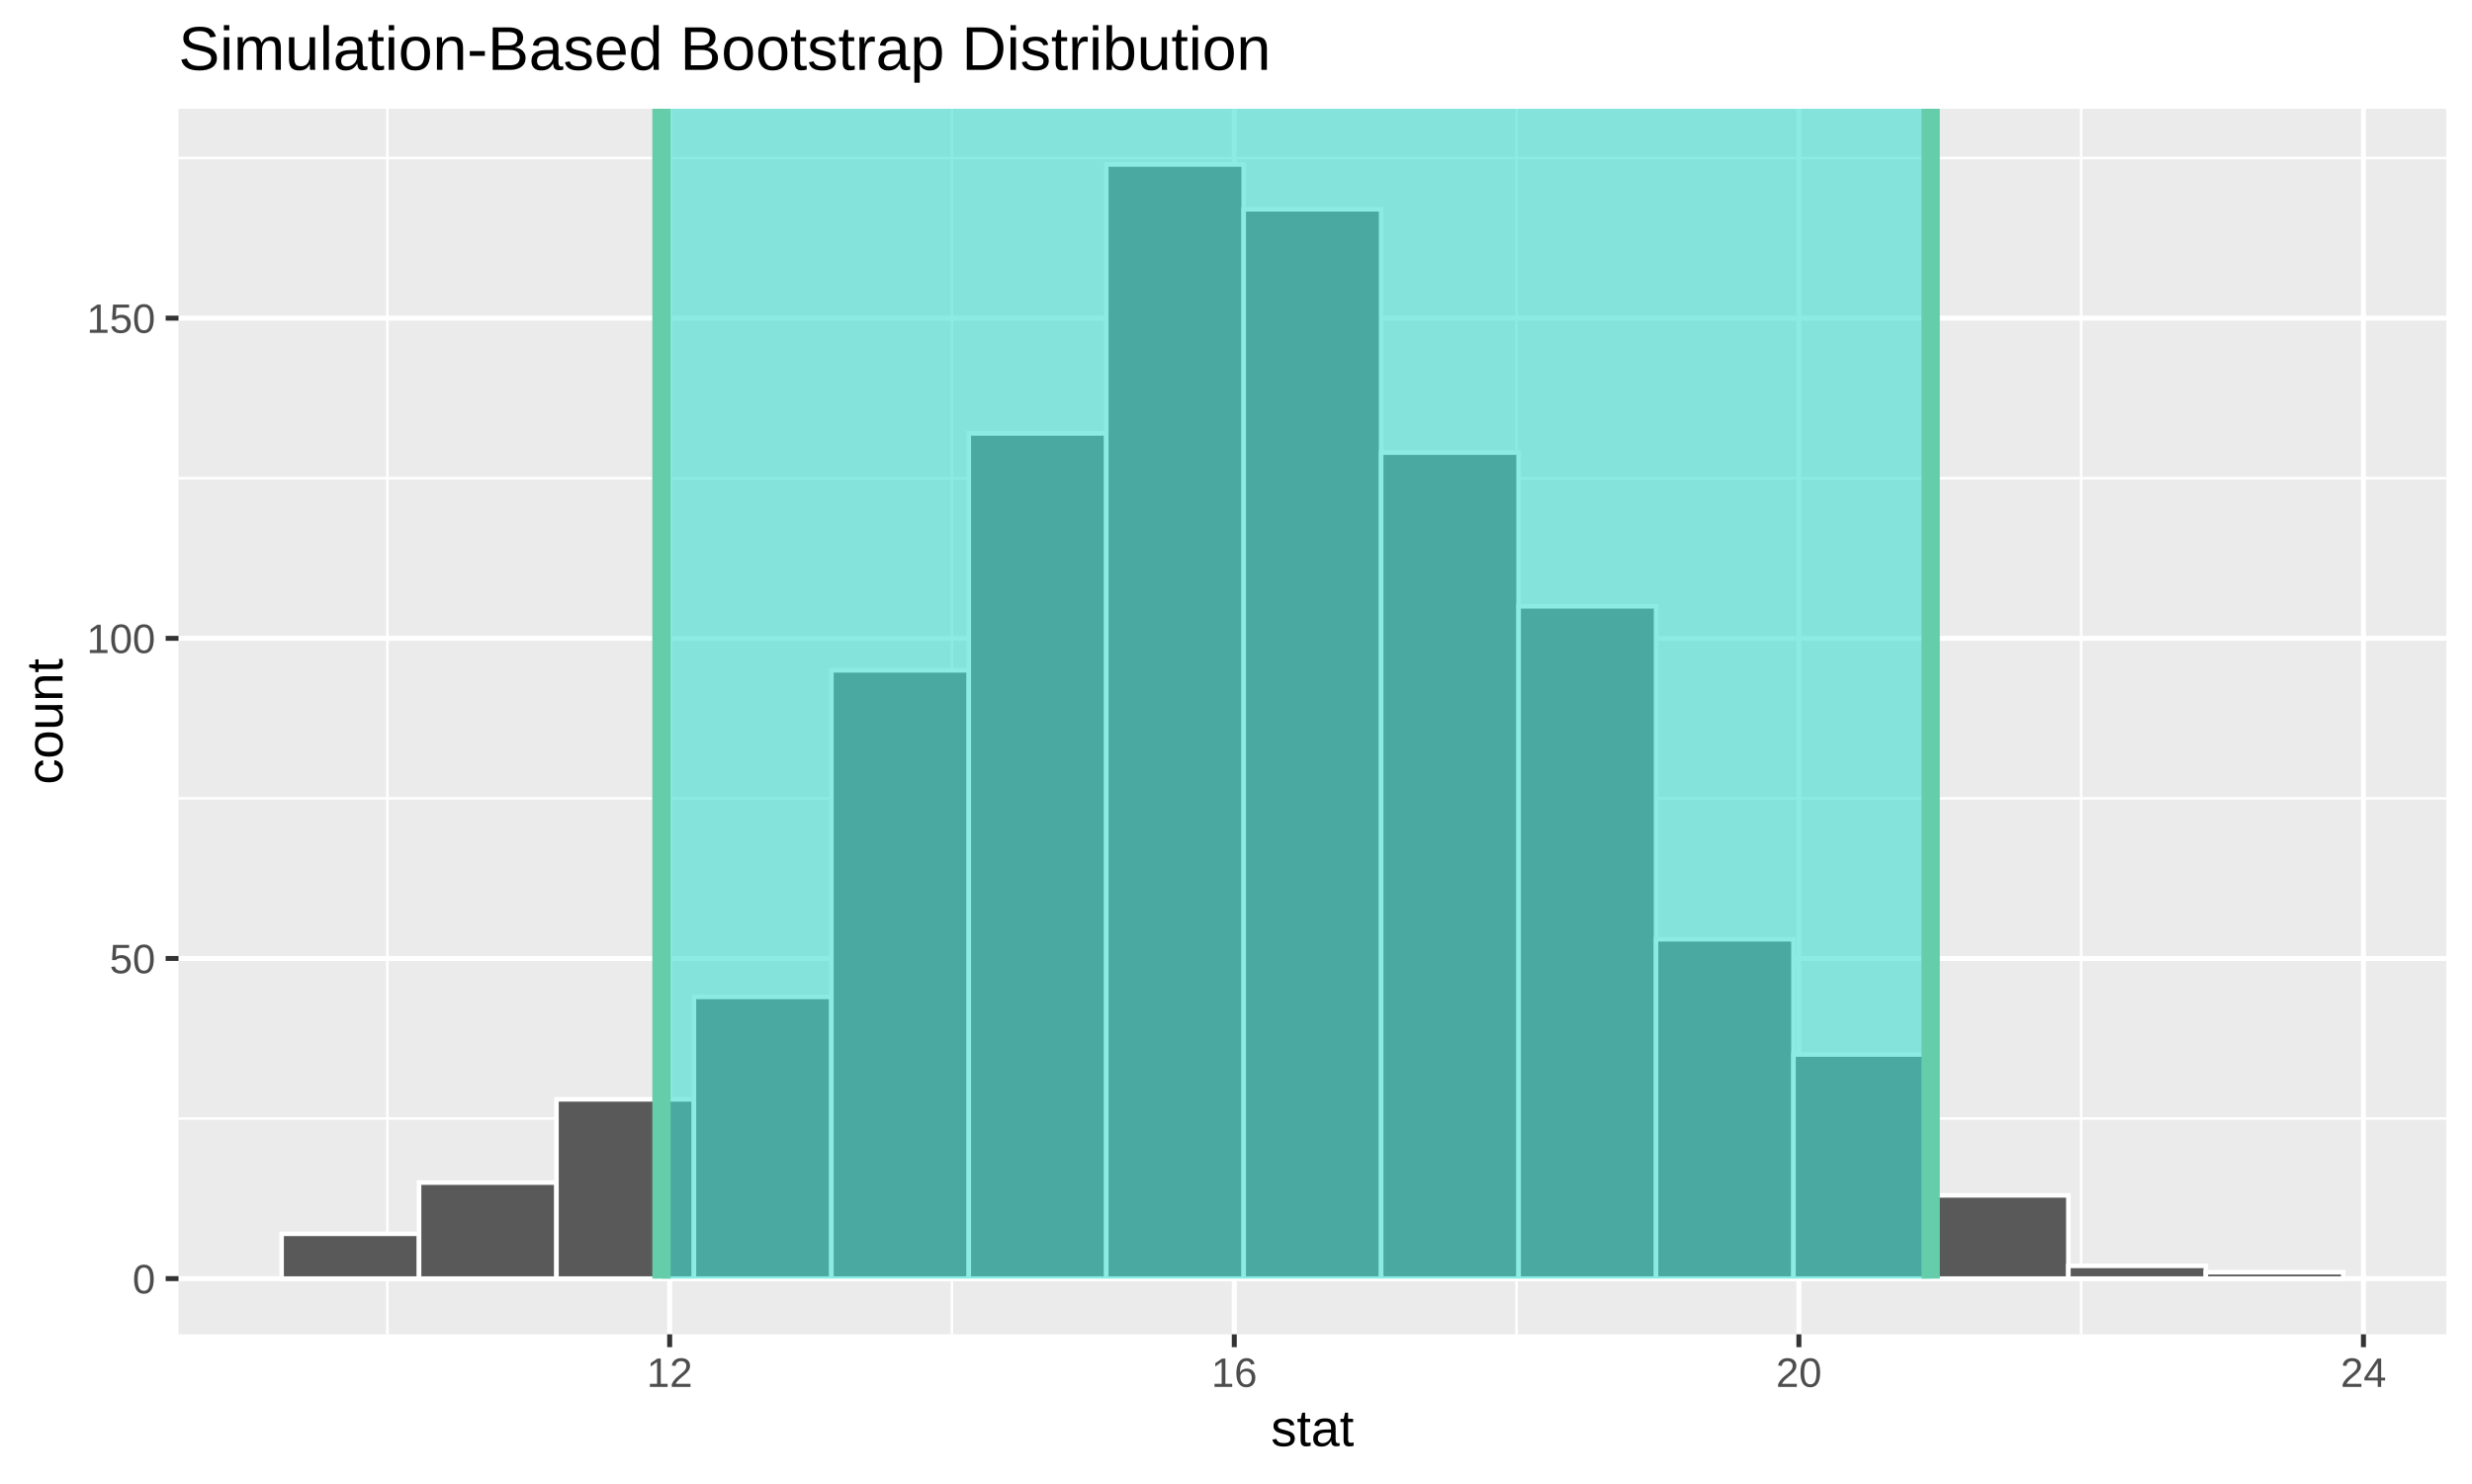
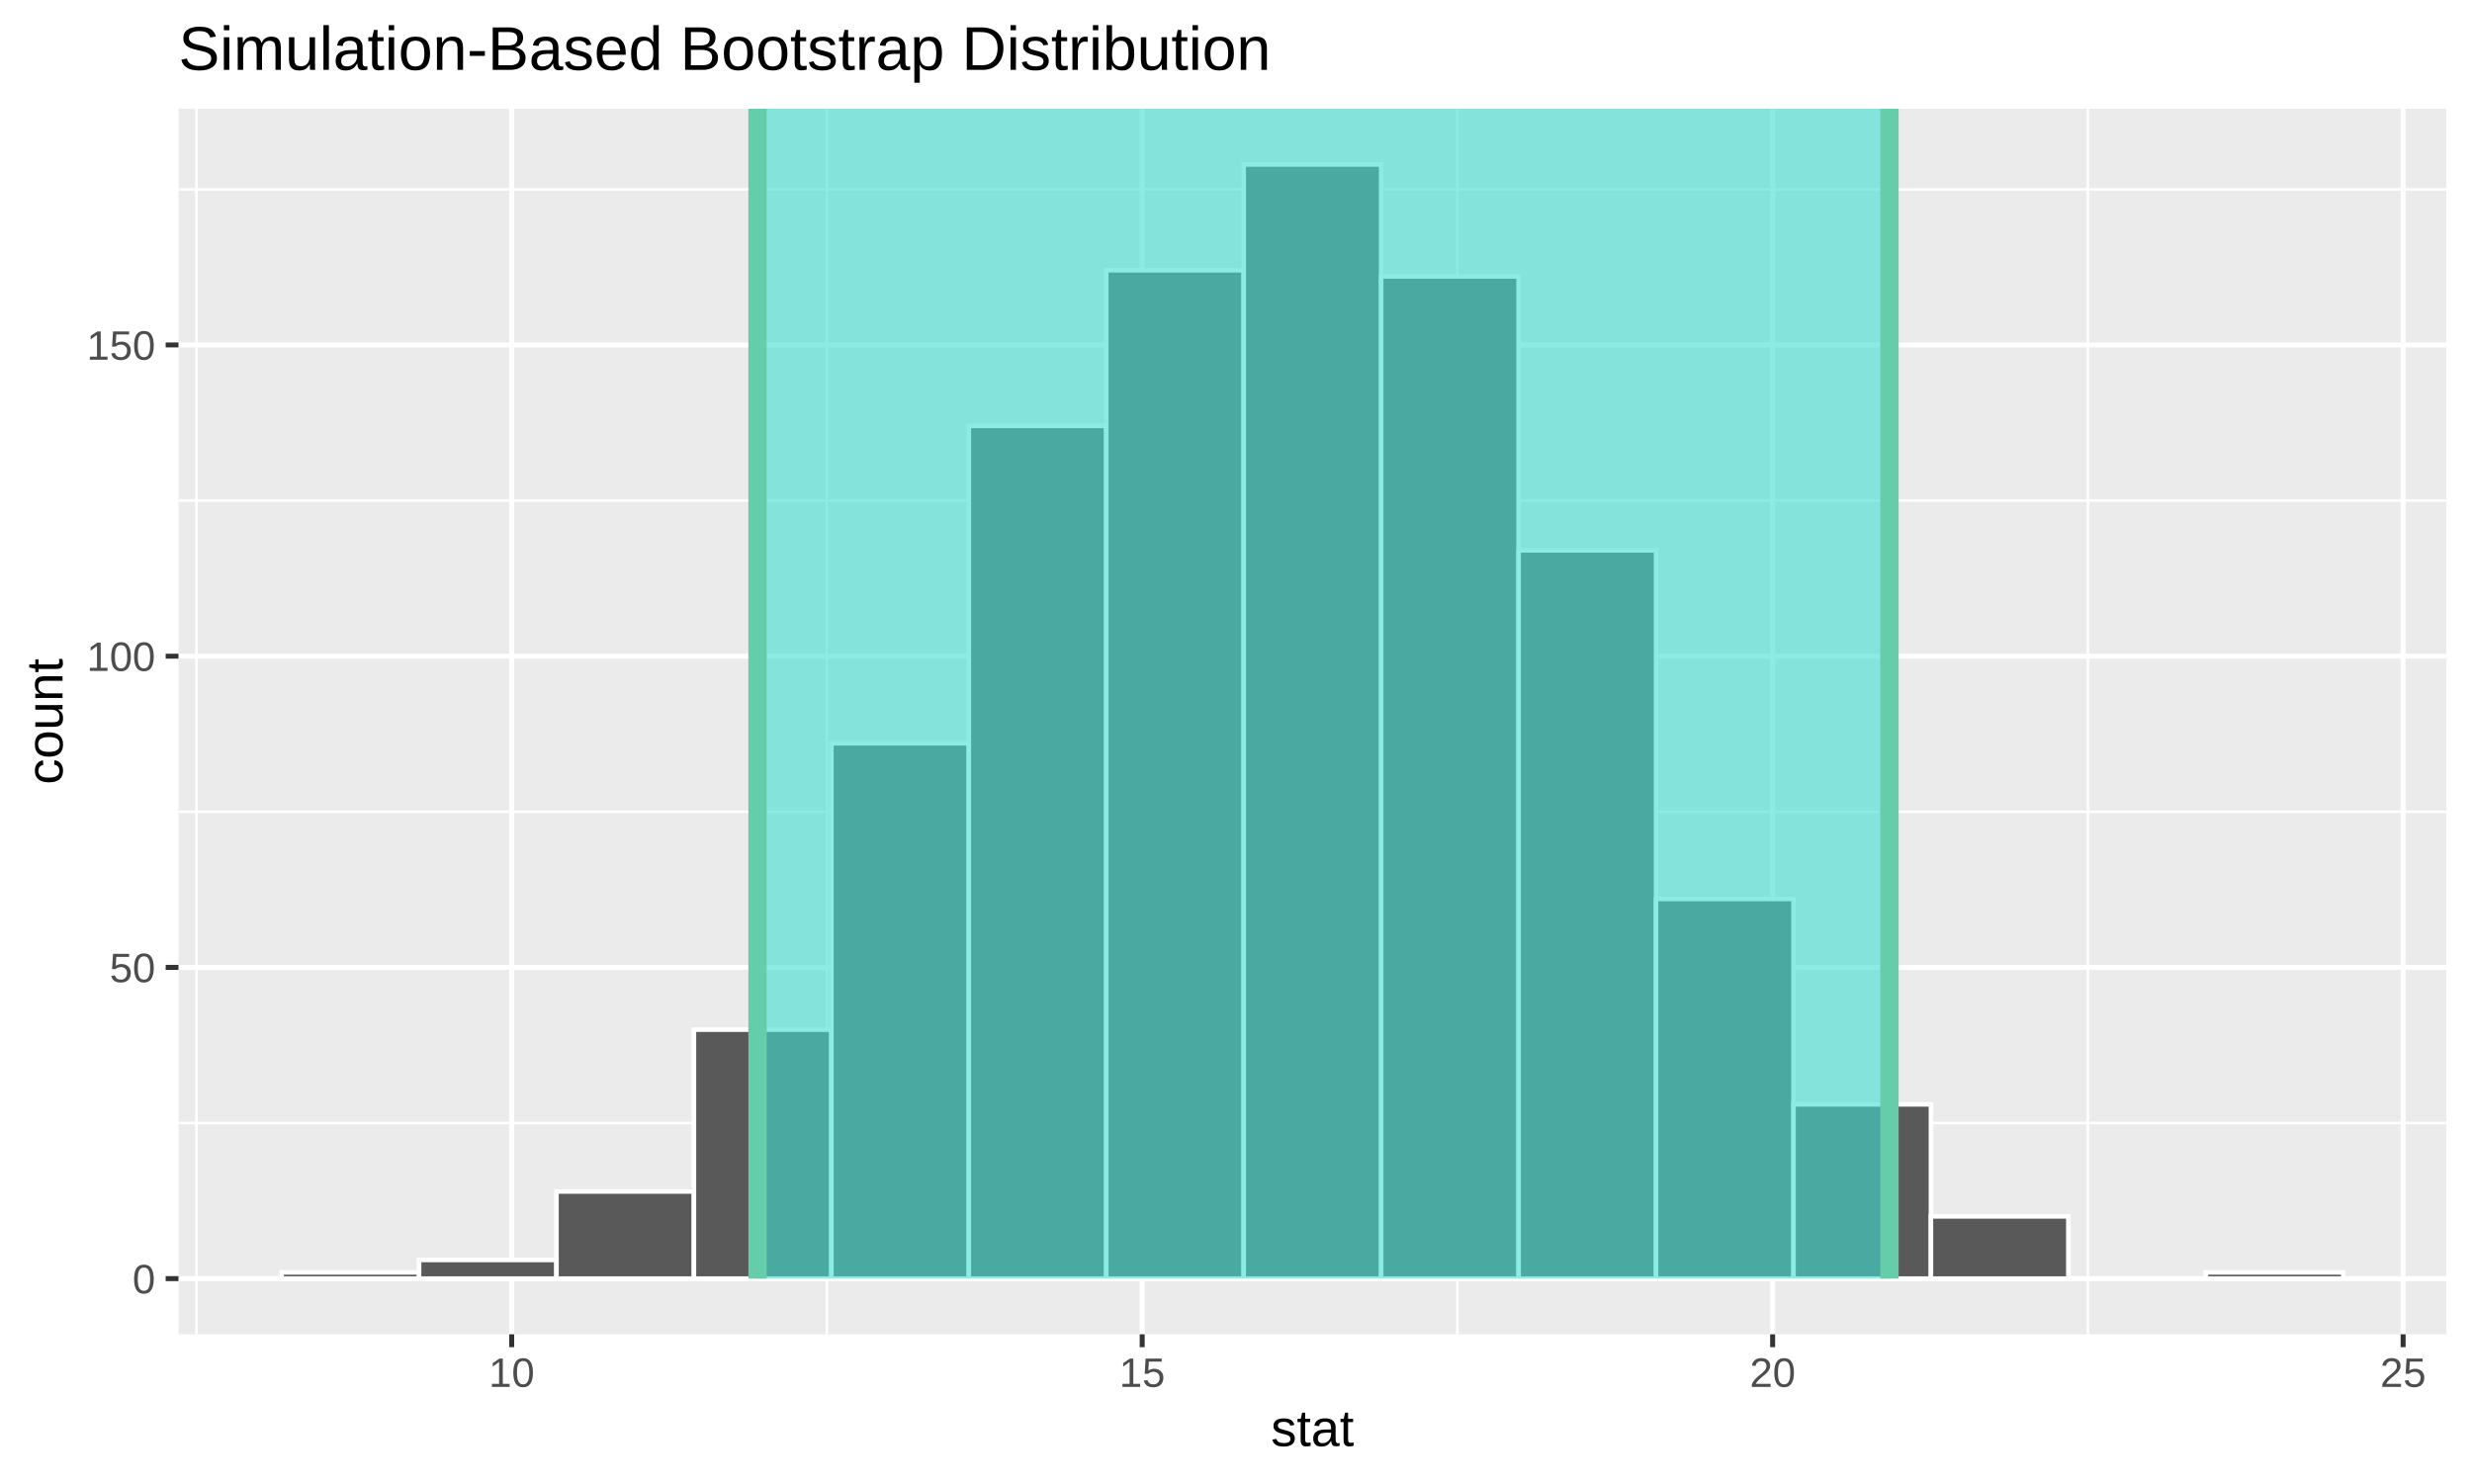
<svg xmlns="http://www.w3.org/2000/svg" viewBox="0 0 576.00 345.60">
  <defs>
    <style type="text/css">
    line, polyline, polygon, path, rect, circle {
      fill: none;
      stroke: #000000;
      stroke-linecap: round;
      stroke-linejoin: round;
      stroke-miterlimit: 10.00;
    }
  </style>
  </defs>
  <rect width="100%" height="100%" style="stroke: none; fill: #FFFFFF;" />
  <rect x="0" y="0.00" width="576.00" height="345.60" style="stroke-width: 1.16; stroke: #FFFFFF; fill: #FFFFFF;" />
  <defs>
    <clipPath id="cpNDEuNTl8NTcwLjAyfDMxMC45NXwyNS4zNA==">
      <rect x="41.59" y="25.34" width="528.43" height="285.61" />
    </clipPath>
  </defs>
  <rect x="41.59" y="25.34" width="528.43" height="285.61" style="stroke-width: 1.16; stroke: none; fill: #EBEBEB;" clip-path="url(#cpNDEuNTl8NTcwLjAyfDMxMC45NXwyNS4zNA==)" />
-   <polyline points="41.59,260.66 570.02,260.66 " style="stroke-width: 0.58; stroke: #FFFFFF; stroke-linecap: butt;" clip-path="url(#cpNDEuNTl8NTcwLjAyfDMxMC45NXwyNS4zNA==)" />
-   <polyline points="41.59,186.05 570.02,186.05 " style="stroke-width: 0.58; stroke: #FFFFFF; stroke-linecap: butt;" clip-path="url(#cpNDEuNTl8NTcwLjAyfDMxMC45NXwyNS4zNA==)" />
-   <polyline points="41.59,111.44 570.02,111.44 " style="stroke-width: 0.58; stroke: #FFFFFF; stroke-linecap: butt;" clip-path="url(#cpNDEuNTl8NTcwLjAyfDMxMC45NXwyNS4zNA==)" />
-   <polyline points="41.59,36.83 570.02,36.83 " style="stroke-width: 0.58; stroke: #FFFFFF; stroke-linecap: butt;" clip-path="url(#cpNDEuNTl8NTcwLjAyfDMxMC45NXwyNS4zNA==)" />
-   <polyline points="90.26,310.95 90.26,25.34 " style="stroke-width: 0.58; stroke: #FFFFFF; stroke-linecap: butt;" clip-path="url(#cpNDEuNTl8NTcwLjAyfDMxMC45NXwyNS4zNA==)" />
-   <polyline points="221.82,310.95 221.82,25.34 " style="stroke-width: 0.58; stroke: #FFFFFF; stroke-linecap: butt;" clip-path="url(#cpNDEuNTl8NTcwLjAyfDMxMC45NXwyNS4zNA==)" />
-   <polyline points="353.38,310.95 353.38,25.34 " style="stroke-width: 0.58; stroke: #FFFFFF; stroke-linecap: butt;" clip-path="url(#cpNDEuNTl8NTcwLjAyfDMxMC45NXwyNS4zNA==)" />
-   <polyline points="484.93,310.95 484.93,25.34 " style="stroke-width: 0.58; stroke: #FFFFFF; stroke-linecap: butt;" clip-path="url(#cpNDEuNTl8NTcwLjAyfDMxMC45NXwyNS4zNA==)" />
+   <polyline points="41.59,261.71 570.02,261.71 " style="stroke-width: 0.58; stroke: #FFFFFF; stroke-linecap: butt;" clip-path="url(#cpNDEuNTl8NTcwLjAyfDMxMC45NXwyNS4zNA==)" />
+   <polyline points="41.59,189.18 570.02,189.18 " style="stroke-width: 0.58; stroke: #FFFFFF; stroke-linecap: butt;" clip-path="url(#cpNDEuNTl8NTcwLjAyfDMxMC45NXwyNS4zNA==)" />
+   <polyline points="41.59,116.65 570.02,116.65 " style="stroke-width: 0.58; stroke: #FFFFFF; stroke-linecap: butt;" clip-path="url(#cpNDEuNTl8NTcwLjAyfDMxMC45NXwyNS4zNA==)" />
+   <polyline points="41.59,44.13 570.02,44.13 " style="stroke-width: 0.58; stroke: #FFFFFF; stroke-linecap: butt;" clip-path="url(#cpNDEuNTl8NTcwLjAyfDMxMC45NXwyNS4zNA==)" />
+   <polyline points="45.78,310.95 45.78,25.34 " style="stroke-width: 0.58; stroke: #FFFFFF; stroke-linecap: butt;" clip-path="url(#cpNDEuNTl8NTcwLjAyfDMxMC45NXwyNS4zNA==)" />
+   <polyline points="192.68,310.95 192.68,25.34 " style="stroke-width: 0.58; stroke: #FFFFFF; stroke-linecap: butt;" clip-path="url(#cpNDEuNTl8NTcwLjAyfDMxMC45NXwyNS4zNA==)" />
+   <polyline points="339.59,310.95 339.59,25.34 " style="stroke-width: 0.58; stroke: #FFFFFF; stroke-linecap: butt;" clip-path="url(#cpNDEuNTl8NTcwLjAyfDMxMC45NXwyNS4zNA==)" />
+   <polyline points="486.50,310.95 486.50,25.34 " style="stroke-width: 0.58; stroke: #FFFFFF; stroke-linecap: butt;" clip-path="url(#cpNDEuNTl8NTcwLjAyfDMxMC45NXwyNS4zNA==)" />
  <polyline points="41.59,297.97 570.02,297.97 " style="stroke-width: 1.16; stroke: #FFFFFF; stroke-linecap: butt;" clip-path="url(#cpNDEuNTl8NTcwLjAyfDMxMC45NXwyNS4zNA==)" />
-   <polyline points="41.59,223.36 570.02,223.36 " style="stroke-width: 1.16; stroke: #FFFFFF; stroke-linecap: butt;" clip-path="url(#cpNDEuNTl8NTcwLjAyfDMxMC45NXwyNS4zNA==)" />
-   <polyline points="41.59,148.75 570.02,148.75 " style="stroke-width: 1.16; stroke: #FFFFFF; stroke-linecap: butt;" clip-path="url(#cpNDEuNTl8NTcwLjAyfDMxMC45NXwyNS4zNA==)" />
-   <polyline points="41.59,74.14 570.02,74.14 " style="stroke-width: 1.16; stroke: #FFFFFF; stroke-linecap: butt;" clip-path="url(#cpNDEuNTl8NTcwLjAyfDMxMC45NXwyNS4zNA==)" />
-   <polyline points="156.04,310.95 156.04,25.34 " style="stroke-width: 1.16; stroke: #FFFFFF; stroke-linecap: butt;" clip-path="url(#cpNDEuNTl8NTcwLjAyfDMxMC45NXwyNS4zNA==)" />
-   <polyline points="287.60,310.95 287.60,25.34 " style="stroke-width: 1.16; stroke: #FFFFFF; stroke-linecap: butt;" clip-path="url(#cpNDEuNTl8NTcwLjAyfDMxMC45NXwyNS4zNA==)" />
-   <polyline points="419.16,310.95 419.16,25.34 " style="stroke-width: 1.16; stroke: #FFFFFF; stroke-linecap: butt;" clip-path="url(#cpNDEuNTl8NTcwLjAyfDMxMC45NXwyNS4zNA==)" />
-   <polyline points="550.71,310.95 550.71,25.34 " style="stroke-width: 1.16; stroke: #FFFFFF; stroke-linecap: butt;" clip-path="url(#cpNDEuNTl8NTcwLjAyfDMxMC45NXwyNS4zNA==)" />
-   <rect x="65.61" y="287.52" width="32.03" height="10.45" style="stroke-width: 1.07; stroke: #FFFFFF; stroke-linecap: square; stroke-linejoin: miter; fill: #595959;" clip-path="url(#cpNDEuNTl8NTcwLjAyfDMxMC45NXwyNS4zNA==)" />
-   <rect x="97.64" y="275.59" width="32.03" height="22.38" style="stroke-width: 1.07; stroke: #FFFFFF; stroke-linecap: square; stroke-linejoin: miter; fill: #595959;" clip-path="url(#cpNDEuNTl8NTcwLjAyfDMxMC45NXwyNS4zNA==)" />
-   <rect x="129.66" y="256.19" width="32.03" height="41.78" style="stroke-width: 1.07; stroke: #FFFFFF; stroke-linecap: square; stroke-linejoin: miter; fill: #595959;" clip-path="url(#cpNDEuNTl8NTcwLjAyfDMxMC45NXwyNS4zNA==)" />
-   <rect x="161.69" y="232.31" width="32.03" height="65.66" style="stroke-width: 1.07; stroke: #FFFFFF; stroke-linecap: square; stroke-linejoin: miter; fill: #595959;" clip-path="url(#cpNDEuNTl8NTcwLjAyfDMxMC45NXwyNS4zNA==)" />
-   <rect x="193.72" y="156.21" width="32.03" height="141.76" style="stroke-width: 1.07; stroke: #FFFFFF; stroke-linecap: square; stroke-linejoin: miter; fill: #595959;" clip-path="url(#cpNDEuNTl8NTcwLjAyfDMxMC45NXwyNS4zNA==)" />
-   <rect x="225.74" y="101.00" width="32.03" height="196.97" style="stroke-width: 1.07; stroke: #FFFFFF; stroke-linecap: square; stroke-linejoin: miter; fill: #595959;" clip-path="url(#cpNDEuNTl8NTcwLjAyfDMxMC45NXwyNS4zNA==)" />
-   <rect x="257.77" y="38.33" width="32.03" height="259.64" style="stroke-width: 1.07; stroke: #FFFFFF; stroke-linecap: square; stroke-linejoin: miter; fill: #595959;" clip-path="url(#cpNDEuNTl8NTcwLjAyfDMxMC45NXwyNS4zNA==)" />
-   <rect x="289.79" y="48.77" width="32.03" height="249.20" style="stroke-width: 1.07; stroke: #FFFFFF; stroke-linecap: square; stroke-linejoin: miter; fill: #595959;" clip-path="url(#cpNDEuNTl8NTcwLjAyfDMxMC45NXwyNS4zNA==)" />
-   <rect x="321.82" y="105.47" width="32.03" height="192.50" style="stroke-width: 1.07; stroke: #FFFFFF; stroke-linecap: square; stroke-linejoin: miter; fill: #595959;" clip-path="url(#cpNDEuNTl8NTcwLjAyfDMxMC45NXwyNS4zNA==)" />
-   <rect x="353.85" y="141.29" width="32.03" height="156.68" style="stroke-width: 1.07; stroke: #FFFFFF; stroke-linecap: square; stroke-linejoin: miter; fill: #595959;" clip-path="url(#cpNDEuNTl8NTcwLjAyfDMxMC45NXwyNS4zNA==)" />
-   <rect x="385.87" y="218.88" width="32.03" height="79.09" style="stroke-width: 1.07; stroke: #FFFFFF; stroke-linecap: square; stroke-linejoin: miter; fill: #595959;" clip-path="url(#cpNDEuNTl8NTcwLjAyfDMxMC45NXwyNS4zNA==)" />
-   <rect x="417.90" y="245.74" width="32.03" height="52.23" style="stroke-width: 1.07; stroke: #FFFFFF; stroke-linecap: square; stroke-linejoin: miter; fill: #595959;" clip-path="url(#cpNDEuNTl8NTcwLjAyfDMxMC45NXwyNS4zNA==)" />
-   <rect x="449.92" y="278.57" width="32.03" height="19.40" style="stroke-width: 1.07; stroke: #FFFFFF; stroke-linecap: square; stroke-linejoin: miter; fill: #595959;" clip-path="url(#cpNDEuNTl8NTcwLjAyfDMxMC45NXwyNS4zNA==)" />
-   <rect x="481.95" y="294.99" width="32.03" height="2.98" style="stroke-width: 1.07; stroke: #FFFFFF; stroke-linecap: square; stroke-linejoin: miter; fill: #595959;" clip-path="url(#cpNDEuNTl8NTcwLjAyfDMxMC45NXwyNS4zNA==)" />
-   <rect x="513.98" y="296.48" width="32.03" height="1.49" style="stroke-width: 1.07; stroke: #FFFFFF; stroke-linecap: square; stroke-linejoin: miter; fill: #595959;" clip-path="url(#cpNDEuNTl8NTcwLjAyfDMxMC45NXwyNS4zNA==)" />
-   <rect x="154.13" y="25.34" width="295.73" height="272.63" style="stroke-width: 1.07; stroke: none; stroke-linecap: square; stroke-linejoin: miter; fill: #40E0D0; fill-opacity: 0.60;" clip-path="url(#cpNDEuNTl8NTcwLjAyfDMxMC45NXwyNS4zNA==)" />
-   <line x1="154.13" y1="297.97" x2="154.13" y2="25.34" style="stroke-width: 4.27; stroke: #66CDAA; stroke-linecap: butt;" clip-path="url(#cpNDEuNTl8NTcwLjAyfDMxMC45NXwyNS4zNA==)" />
-   <line x1="449.86" y1="297.97" x2="449.86" y2="25.34" style="stroke-width: 4.27; stroke: #66CDAA; stroke-linecap: butt;" clip-path="url(#cpNDEuNTl8NTcwLjAyfDMxMC45NXwyNS4zNA==)" />
+   <polyline points="41.59,225.44 570.02,225.44 " style="stroke-width: 1.16; stroke: #FFFFFF; stroke-linecap: butt;" clip-path="url(#cpNDEuNTl8NTcwLjAyfDMxMC45NXwyNS4zNA==)" />
+   <polyline points="41.59,152.92 570.02,152.92 " style="stroke-width: 1.16; stroke: #FFFFFF; stroke-linecap: butt;" clip-path="url(#cpNDEuNTl8NTcwLjAyfDMxMC45NXwyNS4zNA==)" />
+   <polyline points="41.59,80.39 570.02,80.39 " style="stroke-width: 1.16; stroke: #FFFFFF; stroke-linecap: butt;" clip-path="url(#cpNDEuNTl8NTcwLjAyfDMxMC45NXwyNS4zNA==)" />
+   <polyline points="119.23,310.95 119.23,25.34 " style="stroke-width: 1.16; stroke: #FFFFFF; stroke-linecap: butt;" clip-path="url(#cpNDEuNTl8NTcwLjAyfDMxMC45NXwyNS4zNA==)" />
+   <polyline points="266.14,310.95 266.14,25.34 " style="stroke-width: 1.16; stroke: #FFFFFF; stroke-linecap: butt;" clip-path="url(#cpNDEuNTl8NTcwLjAyfDMxMC45NXwyNS4zNA==)" />
+   <polyline points="413.04,310.95 413.04,25.34 " style="stroke-width: 1.16; stroke: #FFFFFF; stroke-linecap: butt;" clip-path="url(#cpNDEuNTl8NTcwLjAyfDMxMC45NXwyNS4zNA==)" />
+   <polyline points="559.95,310.95 559.95,25.34 " style="stroke-width: 1.16; stroke: #FFFFFF; stroke-linecap: butt;" clip-path="url(#cpNDEuNTl8NTcwLjAyfDMxMC45NXwyNS4zNA==)" />
+   <rect x="65.61" y="296.52" width="32.03" height="1.45" style="stroke-width: 1.07; stroke: #FFFFFF; stroke-linecap: square; stroke-linejoin: miter; fill: #595959;" clip-path="url(#cpNDEuNTl8NTcwLjAyfDMxMC45NXwyNS4zNA==)" />
+   <rect x="97.64" y="293.62" width="32.03" height="4.35" style="stroke-width: 1.07; stroke: #FFFFFF; stroke-linecap: square; stroke-linejoin: miter; fill: #595959;" clip-path="url(#cpNDEuNTl8NTcwLjAyfDMxMC45NXwyNS4zNA==)" />
+   <rect x="129.66" y="277.66" width="32.03" height="20.31" style="stroke-width: 1.07; stroke: #FFFFFF; stroke-linecap: square; stroke-linejoin: miter; fill: #595959;" clip-path="url(#cpNDEuNTl8NTcwLjAyfDMxMC45NXwyNS4zNA==)" />
+   <rect x="161.69" y="239.95" width="32.03" height="58.02" style="stroke-width: 1.07; stroke: #FFFFFF; stroke-linecap: square; stroke-linejoin: miter; fill: #595959;" clip-path="url(#cpNDEuNTl8NTcwLjAyfDMxMC45NXwyNS4zNA==)" />
+   <rect x="193.72" y="173.22" width="32.03" height="124.75" style="stroke-width: 1.07; stroke: #FFFFFF; stroke-linecap: square; stroke-linejoin: miter; fill: #595959;" clip-path="url(#cpNDEuNTl8NTcwLjAyfDMxMC45NXwyNS4zNA==)" />
+   <rect x="225.74" y="99.25" width="32.03" height="198.72" style="stroke-width: 1.07; stroke: #FFFFFF; stroke-linecap: square; stroke-linejoin: miter; fill: #595959;" clip-path="url(#cpNDEuNTl8NTcwLjAyfDMxMC45NXwyNS4zNA==)" />
+   <rect x="257.77" y="62.98" width="32.03" height="234.99" style="stroke-width: 1.07; stroke: #FFFFFF; stroke-linecap: square; stroke-linejoin: miter; fill: #595959;" clip-path="url(#cpNDEuNTl8NTcwLjAyfDMxMC45NXwyNS4zNA==)" />
+   <rect x="289.79" y="38.33" width="32.03" height="259.64" style="stroke-width: 1.07; stroke: #FFFFFF; stroke-linecap: square; stroke-linejoin: miter; fill: #595959;" clip-path="url(#cpNDEuNTl8NTcwLjAyfDMxMC45NXwyNS4zNA==)" />
+   <rect x="321.82" y="64.43" width="32.03" height="233.54" style="stroke-width: 1.07; stroke: #FFFFFF; stroke-linecap: square; stroke-linejoin: miter; fill: #595959;" clip-path="url(#cpNDEuNTl8NTcwLjAyfDMxMC45NXwyNS4zNA==)" />
+   <rect x="353.85" y="128.26" width="32.03" height="169.71" style="stroke-width: 1.07; stroke: #FFFFFF; stroke-linecap: square; stroke-linejoin: miter; fill: #595959;" clip-path="url(#cpNDEuNTl8NTcwLjAyfDMxMC45NXwyNS4zNA==)" />
+   <rect x="385.87" y="209.49" width="32.03" height="88.48" style="stroke-width: 1.07; stroke: #FFFFFF; stroke-linecap: square; stroke-linejoin: miter; fill: #595959;" clip-path="url(#cpNDEuNTl8NTcwLjAyfDMxMC45NXwyNS4zNA==)" />
+   <rect x="417.90" y="257.36" width="32.03" height="40.61" style="stroke-width: 1.07; stroke: #FFFFFF; stroke-linecap: square; stroke-linejoin: miter; fill: #595959;" clip-path="url(#cpNDEuNTl8NTcwLjAyfDMxMC45NXwyNS4zNA==)" />
+   <rect x="449.92" y="283.46" width="32.03" height="14.51" style="stroke-width: 1.07; stroke: #FFFFFF; stroke-linecap: square; stroke-linejoin: miter; fill: #595959;" clip-path="url(#cpNDEuNTl8NTcwLjAyfDMxMC45NXwyNS4zNA==)" />
+   <rect x="481.95" y="297.97" width="32.03" height="0.00" style="stroke-width: 1.07; stroke: #FFFFFF; stroke-linecap: square; stroke-linejoin: miter; fill: #595959;" clip-path="url(#cpNDEuNTl8NTcwLjAyfDMxMC45NXwyNS4zNA==)" />
+   <rect x="513.98" y="296.52" width="32.03" height="1.45" style="stroke-width: 1.07; stroke: #FFFFFF; stroke-linecap: square; stroke-linejoin: miter; fill: #595959;" clip-path="url(#cpNDEuNTl8NTcwLjAyfDMxMC45NXwyNS4zNA==)" />
+   <rect x="176.51" y="25.34" width="263.75" height="272.63" style="stroke-width: 1.07; stroke: none; stroke-linecap: square; stroke-linejoin: miter; fill: #40E0D0; fill-opacity: 0.60;" clip-path="url(#cpNDEuNTl8NTcwLjAyfDMxMC45NXwyNS4zNA==)" />
+   <line x1="176.51" y1="297.97" x2="176.51" y2="25.34" style="stroke-width: 4.27; stroke: #66CDAA; stroke-linecap: butt;" clip-path="url(#cpNDEuNTl8NTcwLjAyfDMxMC45NXwyNS4zNA==)" />
+   <line x1="440.26" y1="297.97" x2="440.26" y2="25.34" style="stroke-width: 4.27; stroke: #66CDAA; stroke-linecap: butt;" clip-path="url(#cpNDEuNTl8NTcwLjAyfDMxMC45NXwyNS4zNA==)" />
  <defs>
    <clipPath id="cpMC4wMHw1NzYuMDB8MzQ1LjYwfDAuMDA=">
      <rect x="0.00" y="0.00" width="576.00" height="345.60" />
    </clipPath>
  </defs>
  <g clip-path="url(#cpMC4wMHw1NzYuMDB8MzQ1LjYwfDAuMDA=)">
    <text x="30.87" y="301.41" style="font-size: 9.60px; fill: #4D4D4D; font-family: Arial;" textLength="5.34px" lengthAdjust="spacingAndGlyphs">0</text>
  </g>
  <g clip-path="url(#cpMC4wMHw1NzYuMDB8MzQ1LjYwfDAuMDA=)">
-     <text x="25.54" y="226.80" style="font-size: 9.60px; fill: #4D4D4D; font-family: Arial;" textLength="10.68px" lengthAdjust="spacingAndGlyphs">50</text>
+     <text x="25.54" y="228.88" style="font-size: 9.60px; fill: #4D4D4D; font-family: Arial;" textLength="10.68px" lengthAdjust="spacingAndGlyphs">50</text>
  </g>
  <g clip-path="url(#cpMC4wMHw1NzYuMDB8MzQ1LjYwfDAuMDA=)">
-     <text x="20.20" y="152.18" style="font-size: 9.60px; fill: #4D4D4D; font-family: Arial;" textLength="16.02px" lengthAdjust="spacingAndGlyphs">100</text>
+     <text x="20.20" y="156.35" style="font-size: 9.60px; fill: #4D4D4D; font-family: Arial;" textLength="16.02px" lengthAdjust="spacingAndGlyphs">100</text>
  </g>
  <g clip-path="url(#cpMC4wMHw1NzYuMDB8MzQ1LjYwfDAuMDA=)">
-     <text x="20.20" y="77.57" style="font-size: 9.60px; fill: #4D4D4D; font-family: Arial;" textLength="16.02px" lengthAdjust="spacingAndGlyphs">150</text>
+     <text x="20.20" y="83.83" style="font-size: 9.60px; fill: #4D4D4D; font-family: Arial;" textLength="16.02px" lengthAdjust="spacingAndGlyphs">150</text>
  </g>
  <polyline points="38.60,297.97 41.59,297.97 " style="stroke-width: 1.16; stroke: #333333; stroke-linecap: butt;" clip-path="url(#cpMC4wMHw1NzYuMDB8MzQ1LjYwfDAuMDA=)" />
-   <polyline points="38.60,223.36 41.59,223.36 " style="stroke-width: 1.16; stroke: #333333; stroke-linecap: butt;" clip-path="url(#cpMC4wMHw1NzYuMDB8MzQ1LjYwfDAuMDA=)" />
-   <polyline points="38.60,148.75 41.59,148.75 " style="stroke-width: 1.16; stroke: #333333; stroke-linecap: butt;" clip-path="url(#cpMC4wMHw1NzYuMDB8MzQ1LjYwfDAuMDA=)" />
-   <polyline points="38.60,74.14 41.59,74.14 " style="stroke-width: 1.16; stroke: #333333; stroke-linecap: butt;" clip-path="url(#cpMC4wMHw1NzYuMDB8MzQ1LjYwfDAuMDA=)" />
-   <polyline points="156.04,313.94 156.04,310.95 " style="stroke-width: 1.16; stroke: #333333; stroke-linecap: butt;" clip-path="url(#cpMC4wMHw1NzYuMDB8MzQ1LjYwfDAuMDA=)" />
-   <polyline points="287.60,313.94 287.60,310.95 " style="stroke-width: 1.16; stroke: #333333; stroke-linecap: butt;" clip-path="url(#cpMC4wMHw1NzYuMDB8MzQ1LjYwfDAuMDA=)" />
-   <polyline points="419.16,313.94 419.16,310.95 " style="stroke-width: 1.16; stroke: #333333; stroke-linecap: butt;" clip-path="url(#cpMC4wMHw1NzYuMDB8MzQ1LjYwfDAuMDA=)" />
-   <polyline points="550.71,313.94 550.71,310.95 " style="stroke-width: 1.16; stroke: #333333; stroke-linecap: butt;" clip-path="url(#cpMC4wMHw1NzYuMDB8MzQ1LjYwfDAuMDA=)" />
+   <polyline points="38.60,225.44 41.59,225.44 " style="stroke-width: 1.16; stroke: #333333; stroke-linecap: butt;" clip-path="url(#cpMC4wMHw1NzYuMDB8MzQ1LjYwfDAuMDA=)" />
+   <polyline points="38.60,152.92 41.59,152.92 " style="stroke-width: 1.16; stroke: #333333; stroke-linecap: butt;" clip-path="url(#cpMC4wMHw1NzYuMDB8MzQ1LjYwfDAuMDA=)" />
+   <polyline points="38.60,80.39 41.59,80.39 " style="stroke-width: 1.16; stroke: #333333; stroke-linecap: butt;" clip-path="url(#cpMC4wMHw1NzYuMDB8MzQ1LjYwfDAuMDA=)" />
+   <polyline points="119.23,313.94 119.23,310.95 " style="stroke-width: 1.16; stroke: #333333; stroke-linecap: butt;" clip-path="url(#cpMC4wMHw1NzYuMDB8MzQ1LjYwfDAuMDA=)" />
+   <polyline points="266.14,313.94 266.14,310.95 " style="stroke-width: 1.16; stroke: #333333; stroke-linecap: butt;" clip-path="url(#cpMC4wMHw1NzYuMDB8MzQ1LjYwfDAuMDA=)" />
+   <polyline points="413.04,313.94 413.04,310.95 " style="stroke-width: 1.16; stroke: #333333; stroke-linecap: butt;" clip-path="url(#cpMC4wMHw1NzYuMDB8MzQ1LjYwfDAuMDA=)" />
+   <polyline points="559.95,313.94 559.95,310.95 " style="stroke-width: 1.16; stroke: #333333; stroke-linecap: butt;" clip-path="url(#cpMC4wMHw1NzYuMDB8MzQ1LjYwfDAuMDA=)" />
  <g clip-path="url(#cpMC4wMHw1NzYuMDB8MzQ1LjYwfDAuMDA=)">
-     <text x="150.70" y="323.20" style="font-size: 9.60px; fill: #4D4D4D; font-family: Arial;" textLength="10.68px" lengthAdjust="spacingAndGlyphs">12</text>
+     <text x="113.89" y="323.20" style="font-size: 9.60px; fill: #4D4D4D; font-family: Arial;" textLength="10.68px" lengthAdjust="spacingAndGlyphs">10</text>
  </g>
  <g clip-path="url(#cpMC4wMHw1NzYuMDB8MzQ1LjYwfDAuMDA=)">
-     <text x="282.26" y="323.20" style="font-size: 9.60px; fill: #4D4D4D; font-family: Arial;" textLength="10.68px" lengthAdjust="spacingAndGlyphs">16</text>
+     <text x="260.80" y="323.20" style="font-size: 9.60px; fill: #4D4D4D; font-family: Arial;" textLength="10.68px" lengthAdjust="spacingAndGlyphs">15</text>
  </g>
  <g clip-path="url(#cpMC4wMHw1NzYuMDB8MzQ1LjYwfDAuMDA=)">
-     <text x="413.82" y="323.20" style="font-size: 9.60px; fill: #4D4D4D; font-family: Arial;" textLength="10.68px" lengthAdjust="spacingAndGlyphs">20</text>
+     <text x="407.71" y="323.20" style="font-size: 9.60px; fill: #4D4D4D; font-family: Arial;" textLength="10.68px" lengthAdjust="spacingAndGlyphs">20</text>
  </g>
  <g clip-path="url(#cpMC4wMHw1NzYuMDB8MzQ1LjYwfDAuMDA=)">
-     <text x="545.37" y="323.20" style="font-size: 9.60px; fill: #4D4D4D; font-family: Arial;" textLength="10.68px" lengthAdjust="spacingAndGlyphs">24</text>
+     <text x="554.61" y="323.20" style="font-size: 9.60px; fill: #4D4D4D; font-family: Arial;" textLength="10.68px" lengthAdjust="spacingAndGlyphs">25</text>
  </g>
  <g clip-path="url(#cpMC4wMHw1NzYuMDB8MzQ1LjYwfDAuMDA=)">
    <text x="296.14" y="336.98" style="font-size: 12.00px; font-family: Arial;" textLength="19.34px" lengthAdjust="spacingAndGlyphs">stat</text>
  </g>
  <g clip-path="url(#cpMC4wMHw1NzYuMDB8MzQ1LjYwfDAuMDA=)">
    <text transform="translate(14.57,182.83) rotate(-90)" style="font-size: 12.00px; font-family: Arial;" textLength="29.36px" lengthAdjust="spacingAndGlyphs">count</text>
  </g>
  <g clip-path="url(#cpMC4wMHw1NzYuMDB8MzQ1LjYwfDAuMDA=)">
    <text x="41.59" y="16.29" style="font-size: 14.40px; font-family: Arial;" textLength="254.52px" lengthAdjust="spacingAndGlyphs">Simulation-Based Bootstrap Distribution</text>
  </g>
</svg>
